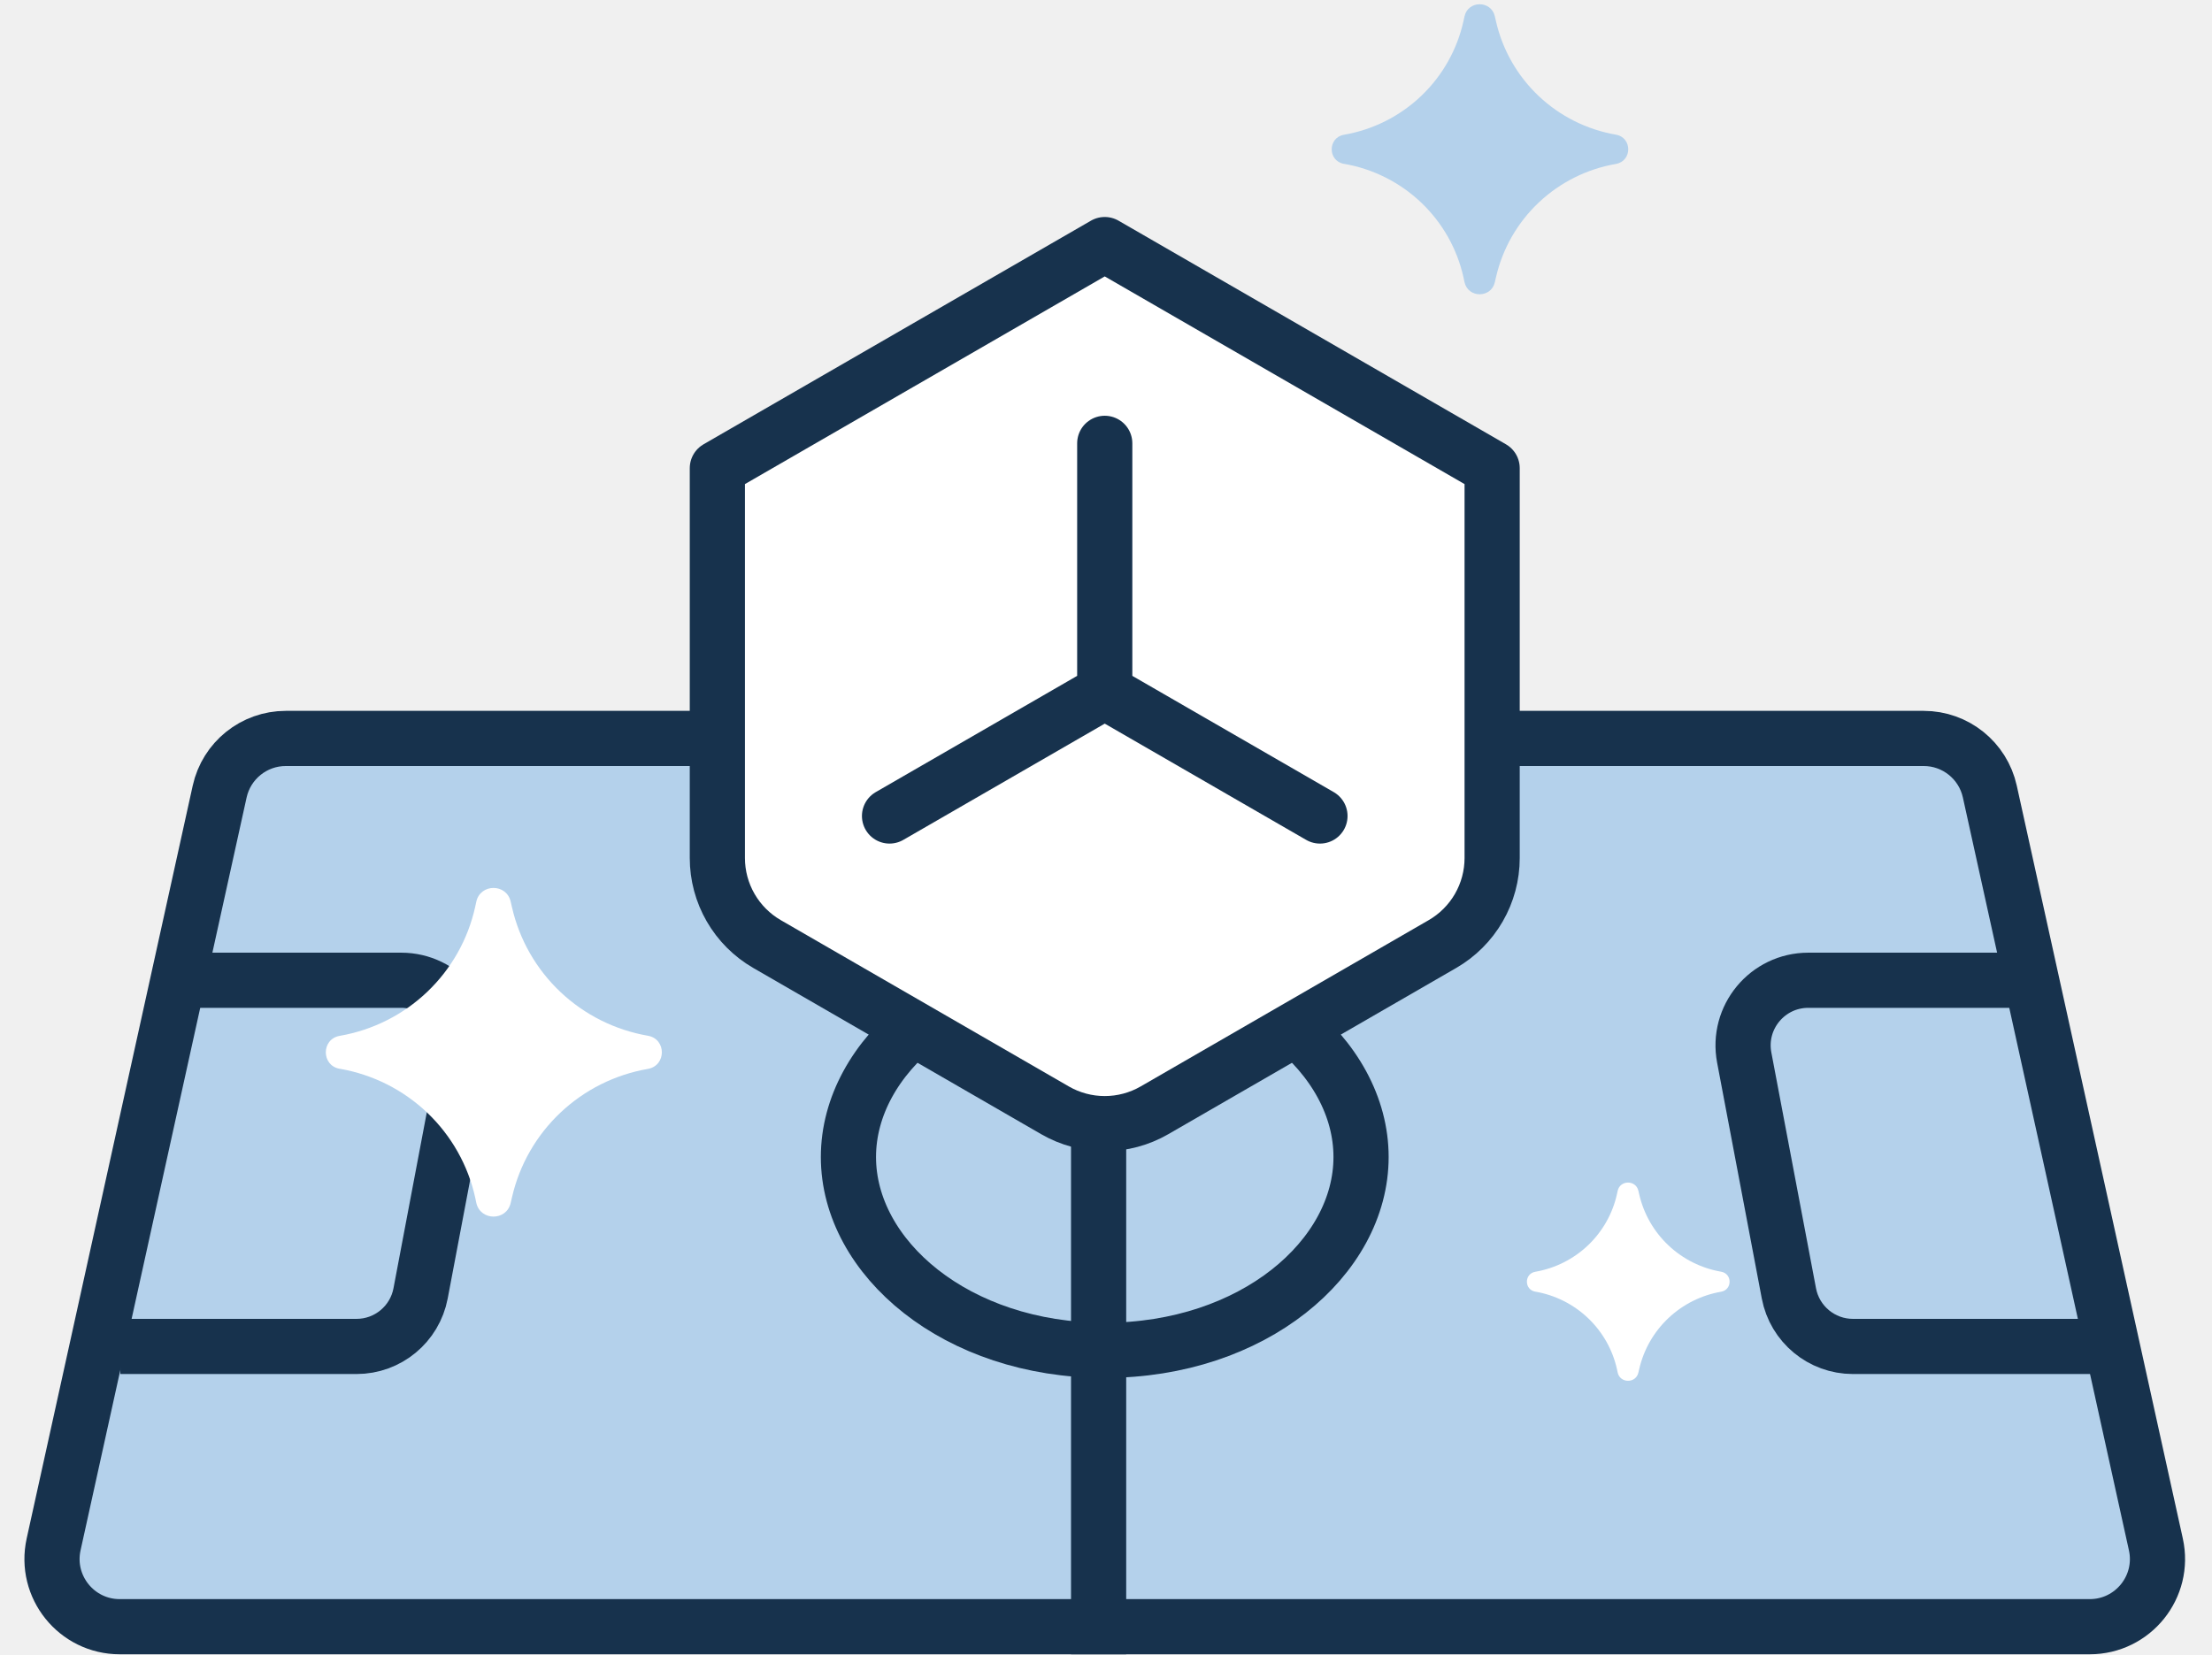
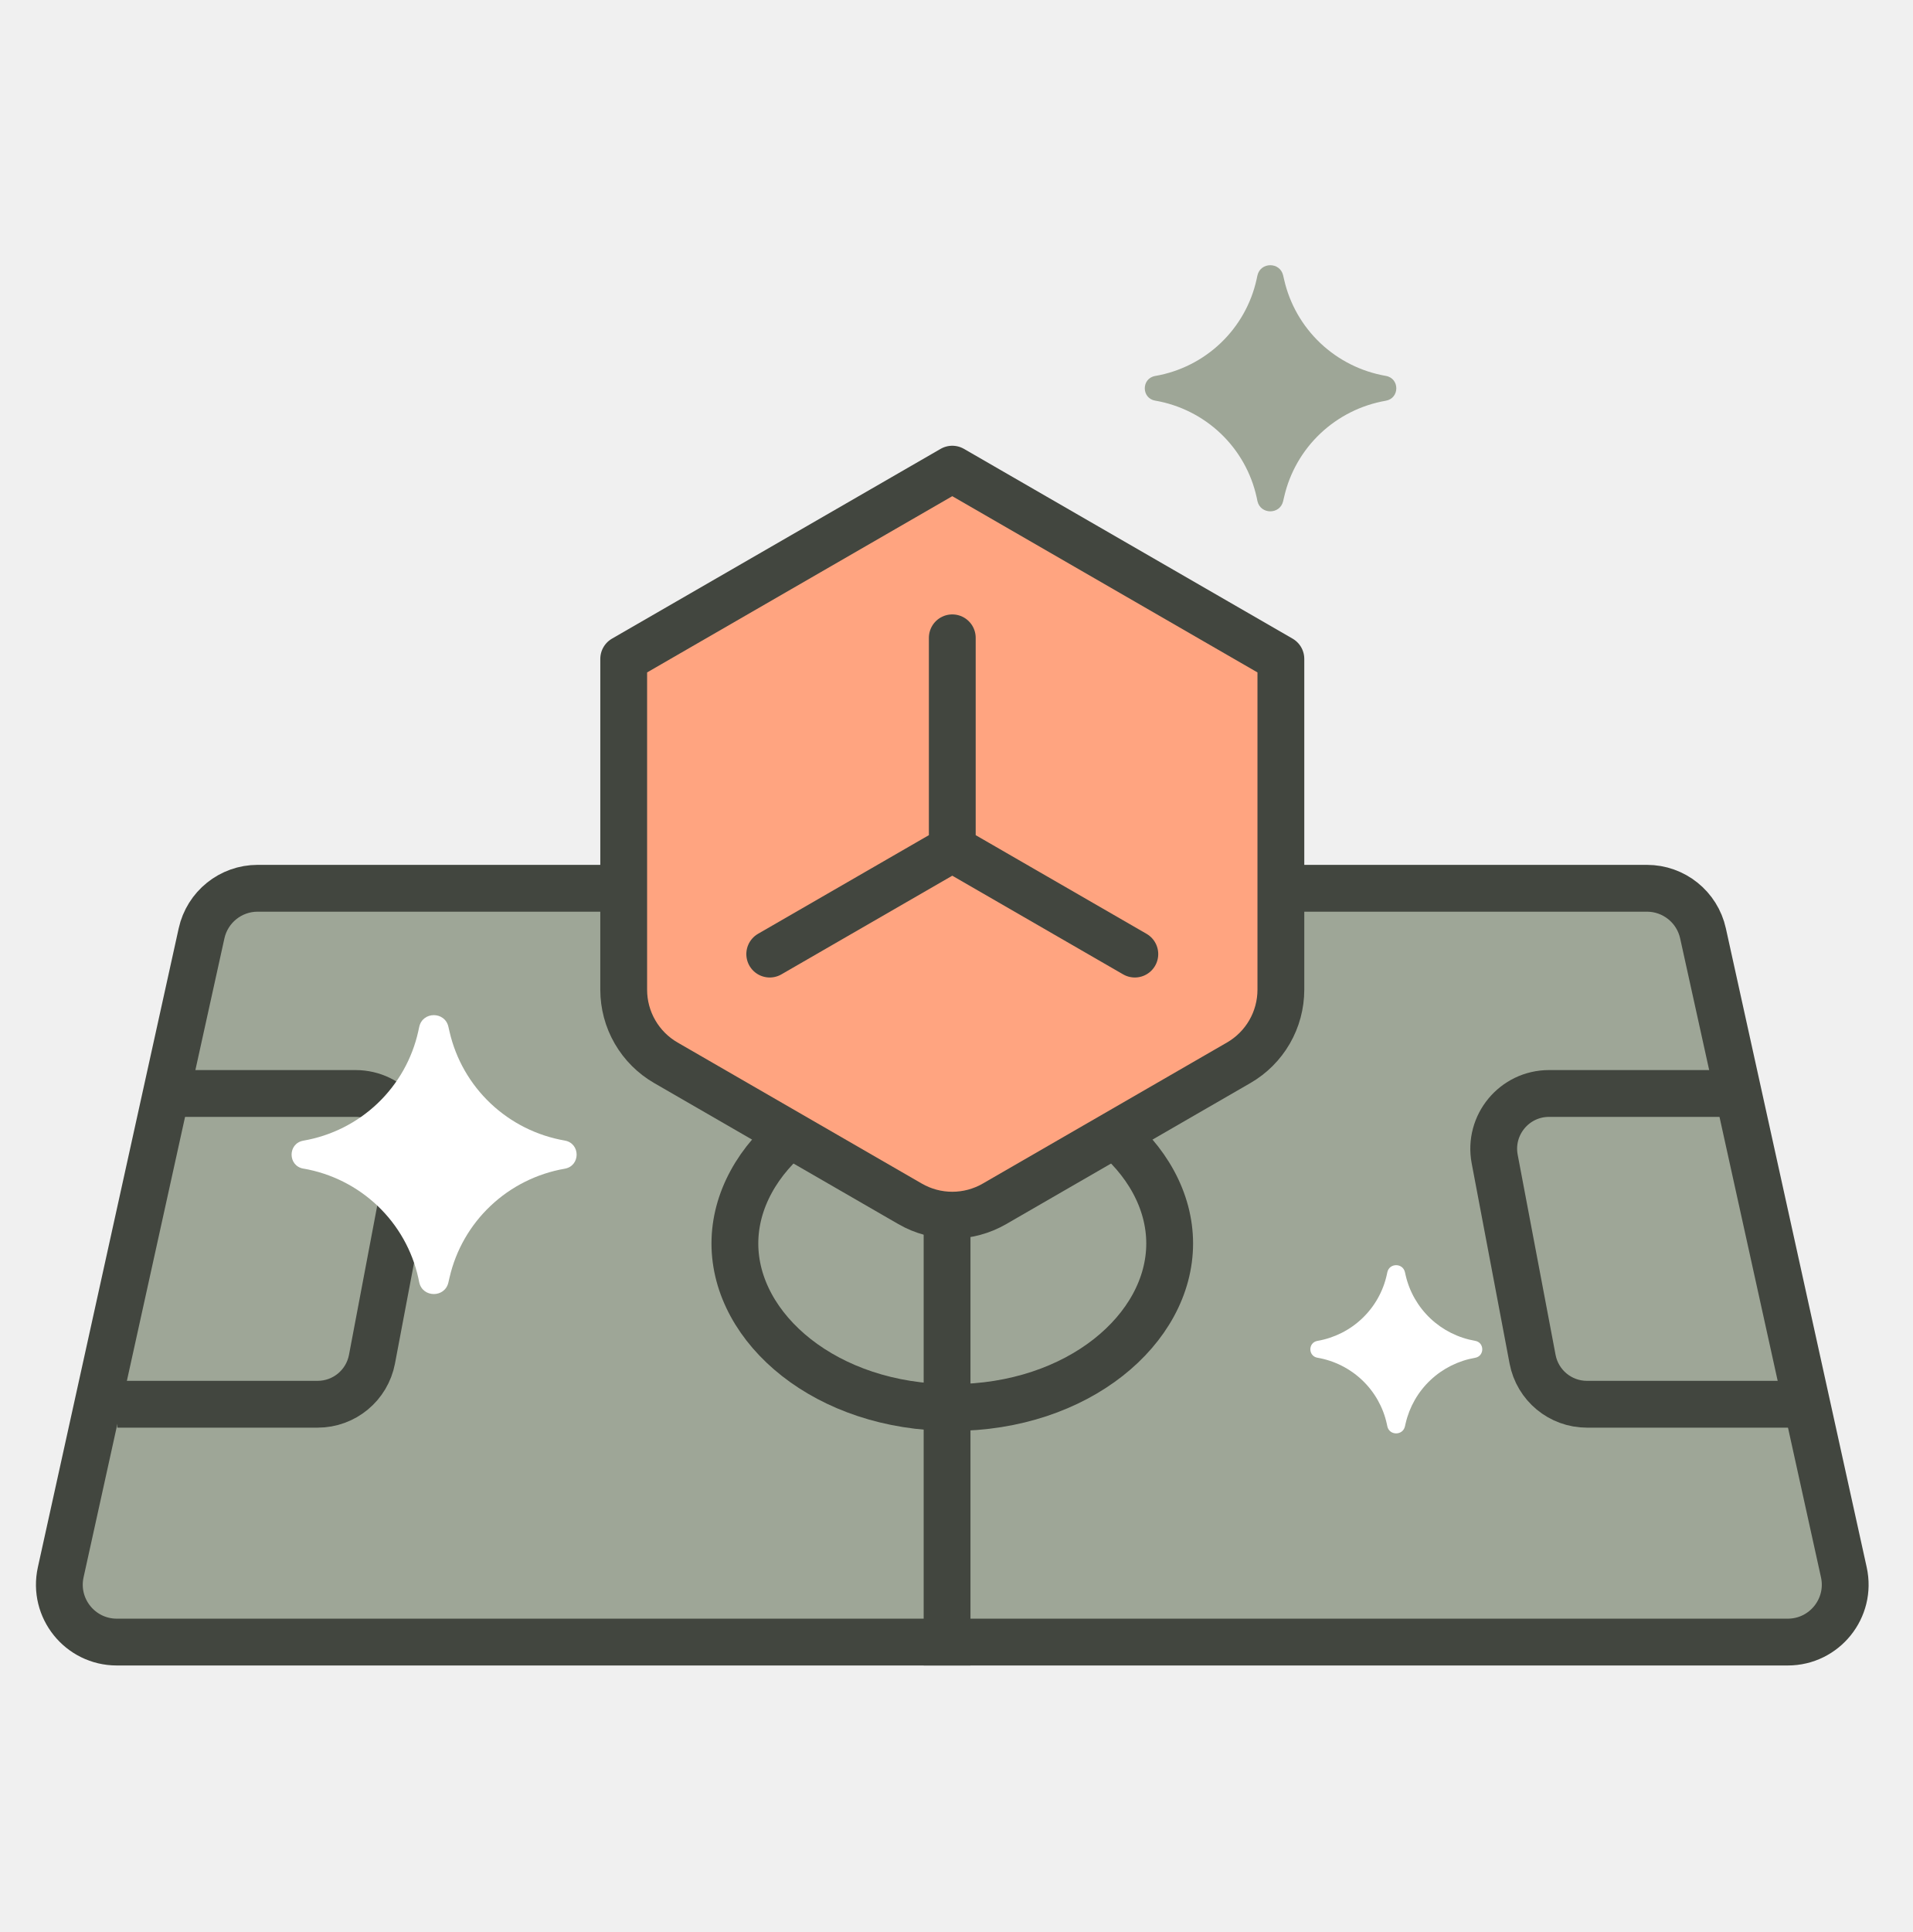
- <svg xmlns="http://www.w3.org/2000/svg" width="441" height="330" viewBox="0 0 441 330" fill="none">
-   <path d="M56.978 147.261H383.521C389.857 147.261 395.34 151.667 396.705 157.854L429.81 307.994C431.668 316.419 425.255 324.401 416.627 324.401H23.872C15.245 324.401 8.831 316.419 10.689 307.994L43.795 157.854C45.159 151.667 50.642 147.261 56.978 147.261Z" fill="#B4D1EB" stroke="#17324D" stroke-width="11" />
-   <line x1="219.027" y1="141.761" x2="219.027" y2="329.901" stroke="#17324D" stroke-width="11" />
-   <path d="M271.35 230.735C271.35 250.821 249.835 269.282 220.25 269.282C190.665 269.282 169.15 250.821 169.15 230.735C169.15 210.65 190.665 192.188 220.25 192.188C249.835 192.188 271.35 210.65 271.35 230.735Z" stroke="#17324D" stroke-width="11" />
-   <path d="M38.611 195.485H79.984C88.133 195.485 94.273 202.896 92.757 210.903L83.852 257.931C82.689 264.069 77.326 268.512 71.079 268.512H23.996" stroke="#17324D" stroke-width="11" />
-   <path d="M401.889 195.485H360.515C352.366 195.485 346.226 202.896 347.742 210.903L356.647 257.931C357.81 264.069 363.173 268.512 369.42 268.512H417.503" stroke="#17324D" stroke-width="11" />
-   <path d="M220.25 48.772L297.484 93.364V171.104C297.484 174.583 296.568 178 294.828 181.013C293.089 184.026 290.587 186.527 287.574 188.267L230.159 221.424C227.146 223.163 223.729 224.079 220.25 224.079C216.771 224.079 213.353 223.163 210.34 221.424L152.925 188.267C149.912 186.527 147.41 184.026 145.671 181.013C143.932 178 143.016 174.583 143.016 171.104V93.364L220.25 48.772Z" fill="white" stroke="#17324D" stroke-width="11" stroke-linecap="round" stroke-linejoin="round" />
-   <path d="M220.25 88.41V137.957L177.342 162.73M220.25 137.957L263.157 162.73Z" fill="white" />
-   <path d="M220.25 88.41V137.957M220.25 137.957L177.342 162.73M220.25 137.957L263.157 162.73" stroke="#17324D" stroke-width="11" stroke-linecap="round" stroke-linejoin="round" />
-   <path d="M67.735 206.569C64.03 207.21 64.03 212.503 67.735 213.144L67.725 213.133C74.289 214.265 80.365 217.318 85.178 221.9C89.991 226.483 93.323 232.389 94.748 238.864L94.959 239.872C95.761 243.516 100.975 243.537 101.809 239.903L102.084 238.727C103.564 232.286 106.923 226.424 111.74 221.876C116.557 217.329 122.617 214.298 129.159 213.165C132.885 212.514 132.885 207.189 129.159 206.548C122.616 205.414 116.555 202.382 111.738 197.832C106.921 193.283 103.562 187.418 102.084 180.976L101.809 179.789C100.975 176.155 95.761 176.176 94.959 179.82L94.737 180.839C93.313 187.311 89.985 193.214 85.176 197.797C80.367 202.38 74.296 205.433 67.735 206.569Z" fill="white" />
-   <path d="M306.09 253.62C303.855 254.007 303.855 257.199 306.09 257.585L306.083 257.579C310.042 258.262 313.707 260.103 316.61 262.867C319.513 265.631 321.522 269.193 322.382 273.098L322.509 273.706C322.993 275.904 326.138 275.917 326.641 273.725L326.807 273.016C327.699 269.131 329.726 265.596 332.631 262.853C335.536 260.11 339.191 258.282 343.137 257.598C345.385 257.205 345.385 253.994 343.137 253.607C339.191 252.924 335.535 251.095 332.629 248.35C329.724 245.606 327.698 242.069 326.807 238.183L326.641 237.468C326.138 235.276 322.993 235.289 322.509 237.487L322.376 238.101C321.517 242.004 319.509 245.565 316.609 248.329C313.708 251.093 310.046 252.935 306.09 253.62Z" fill="white" />
-   <path d="M267.95 26.874C264.68 27.44 264.68 32.111 267.95 32.676L267.94 32.667C273.733 33.666 279.094 36.359 283.342 40.403C287.589 44.447 290.529 49.658 291.786 55.372L291.972 56.261C292.68 59.477 297.282 59.496 298.018 56.289L298.26 55.251C299.566 49.568 302.53 44.395 306.781 40.382C311.032 36.369 316.379 33.694 322.152 32.694C325.44 32.12 325.44 27.421 322.152 26.856C316.378 25.855 311.029 23.18 306.779 19.165C302.528 15.15 299.564 9.975 298.26 4.29L298.018 3.242C297.282 0.036 292.68 0.054 291.972 3.27L291.777 4.169C290.521 9.88 287.583 15.09 283.34 19.133C279.096 23.177 273.739 25.872 267.95 26.874Z" fill="#B4D1EB" />
+ <svg xmlns="http://www.w3.org/2000/svg" width="102" height="103" viewBox="0 0 102 103" fill="none">
+   <path d="M10.748 49.759C11.058 48.355 12.302 47.356 13.739 47.356H87.822C89.259 47.356 90.503 48.355 90.813 49.759L98.323 83.821C98.745 85.733 97.29 87.543 95.332 87.543H6.229C4.271 87.543 2.816 85.733 3.238 83.821L10.748 49.759Z" fill="#9EA697" stroke="#42463F" stroke-width="2.496" />
+   <line x1="50.503" y1="46.108" x2="50.503" y2="88.791" stroke="#42463F" stroke-width="2.496" />
+   <path d="M62.373 66.294C62.373 70.85 57.492 75.039 50.781 75.039C44.069 75.039 39.188 70.85 39.188 66.294C39.188 61.737 44.069 57.549 50.781 57.549C57.492 57.549 62.373 61.737 62.373 66.294Z" stroke="#42463F" stroke-width="2.496" />
+   <path d="M9.572 58.296H18.959C20.807 58.296 22.2 59.978 21.856 61.794L19.836 72.463C19.572 73.856 18.355 74.864 16.938 74.864H6.257" stroke="#42463F" stroke-width="2.496" />
+   <path d="M91.989 58.296H82.603C80.754 58.296 79.361 59.978 79.705 61.794L81.725 72.463C81.989 73.856 83.206 74.864 84.623 74.864H95.531" stroke="#42463F" stroke-width="2.496" />
+   <path d="M50.781 25.012L68.303 35.128V52.765C68.302 53.554 68.095 54.33 67.7 55.013C67.305 55.697 66.738 56.264 66.054 56.659L53.029 64.181C52.345 64.576 51.57 64.784 50.781 64.784C49.991 64.784 49.216 64.576 48.532 64.181L35.507 56.659C34.823 56.264 34.256 55.697 33.861 55.013C33.466 54.33 33.259 53.554 33.259 52.765V35.128L50.781 25.012Z" fill="#FFA480" stroke="#42463F" stroke-width="2.496" stroke-linecap="round" stroke-linejoin="round" />
+   <path d="M50.781 34.004V45.245L41.046 50.865M50.781 45.245L60.515 50.865L50.781 45.245Z" fill="#FFA480" />
+   <path d="M50.781 34.004V45.245M50.781 45.245L41.046 50.865M50.781 45.245L60.515 50.865" stroke="#42463F" stroke-width="2.496" stroke-linecap="round" stroke-linejoin="round" />
+   <path d="M16.18 60.811C15.339 60.956 15.339 62.157 16.18 62.303L16.177 62.3C17.667 62.557 19.045 63.25 20.137 64.289C21.229 65.329 21.985 66.669 22.308 68.138L22.356 68.367C22.538 69.193 23.721 69.198 23.91 68.374L23.972 68.107C24.308 66.646 25.07 65.316 26.163 64.284C27.256 63.252 28.631 62.565 30.115 62.307C30.96 62.16 30.96 60.952 30.115 60.806C28.631 60.549 27.255 59.861 26.163 58.829C25.07 57.797 24.308 56.466 23.972 55.005L23.91 54.736C23.721 53.911 22.538 53.916 22.356 54.743L22.306 54.974C21.983 56.442 21.228 57.781 20.137 58.821C19.046 59.861 17.668 60.553 16.18 60.811Z" fill="white" />
+   <path d="M70.255 71.486C69.748 71.573 69.748 72.297 70.255 72.385L70.254 72.384C71.152 72.539 71.983 72.956 72.642 73.583C73.3 74.21 73.756 75.019 73.951 75.904L73.98 76.043C74.09 76.541 74.803 76.544 74.918 76.047L74.955 75.886C75.158 75.004 75.617 74.202 76.276 73.58C76.936 72.958 77.765 72.543 78.66 72.388C79.17 72.299 79.17 71.57 78.66 71.483C77.765 71.328 76.935 70.913 76.276 70.29C75.617 69.667 75.157 68.865 74.955 67.983L74.918 67.821C74.803 67.324 74.09 67.327 73.98 67.825L73.95 67.965C73.755 68.85 73.299 69.658 72.641 70.285C71.984 70.912 71.153 71.33 70.255 71.486Z" fill="white" />
+   <path d="M61.602 20.044C60.861 20.172 60.861 21.232 61.602 21.36L61.6 21.358C62.914 21.585 64.131 22.196 65.094 23.113C66.058 24.031 66.725 25.213 67.01 26.509L67.052 26.711C67.213 27.441 68.257 27.445 68.424 26.717L68.479 26.482C68.775 25.192 69.448 24.019 70.412 23.108C71.376 22.198 72.589 21.591 73.899 21.364C74.645 21.234 74.645 20.168 73.899 20.04C72.589 19.813 71.376 19.206 70.411 18.295C69.447 17.384 68.775 16.21 68.479 14.92L68.424 14.683C68.257 13.955 67.213 13.959 67.052 14.689L67.008 14.893C66.723 16.189 66.056 17.37 65.094 18.288C64.131 19.205 62.916 19.817 61.602 20.044Z" fill="#9EA697" />
</svg>
